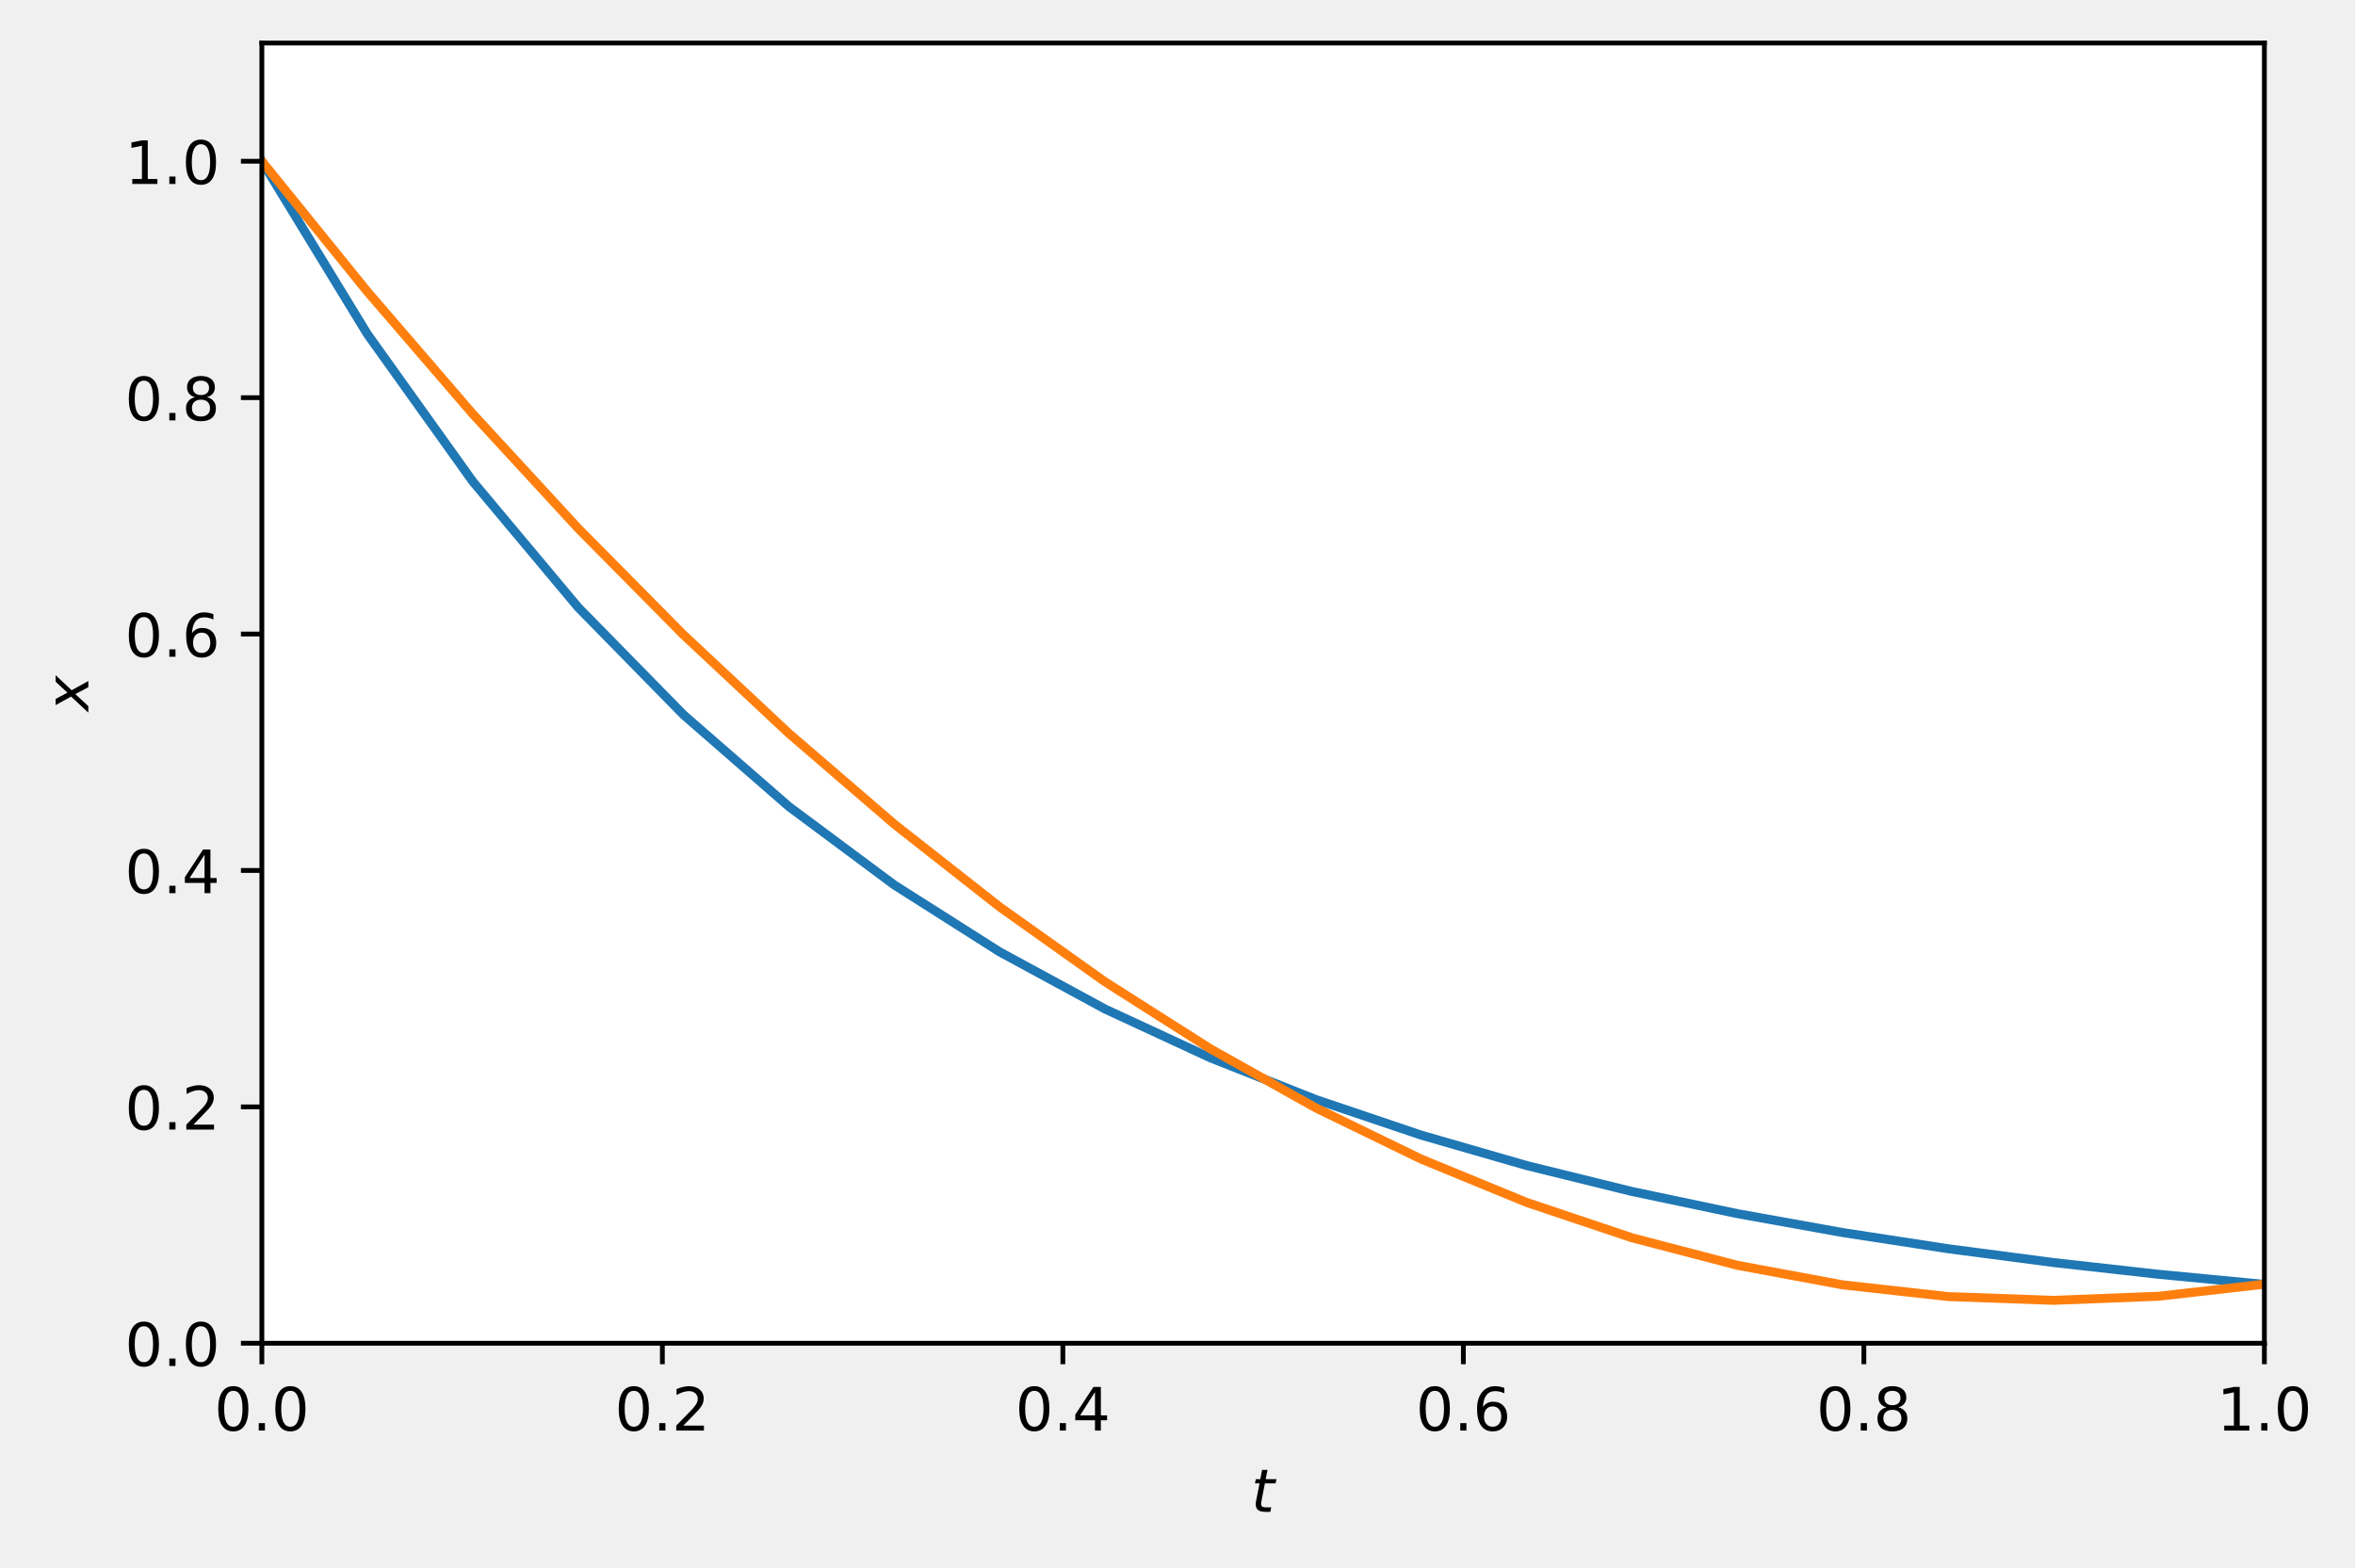
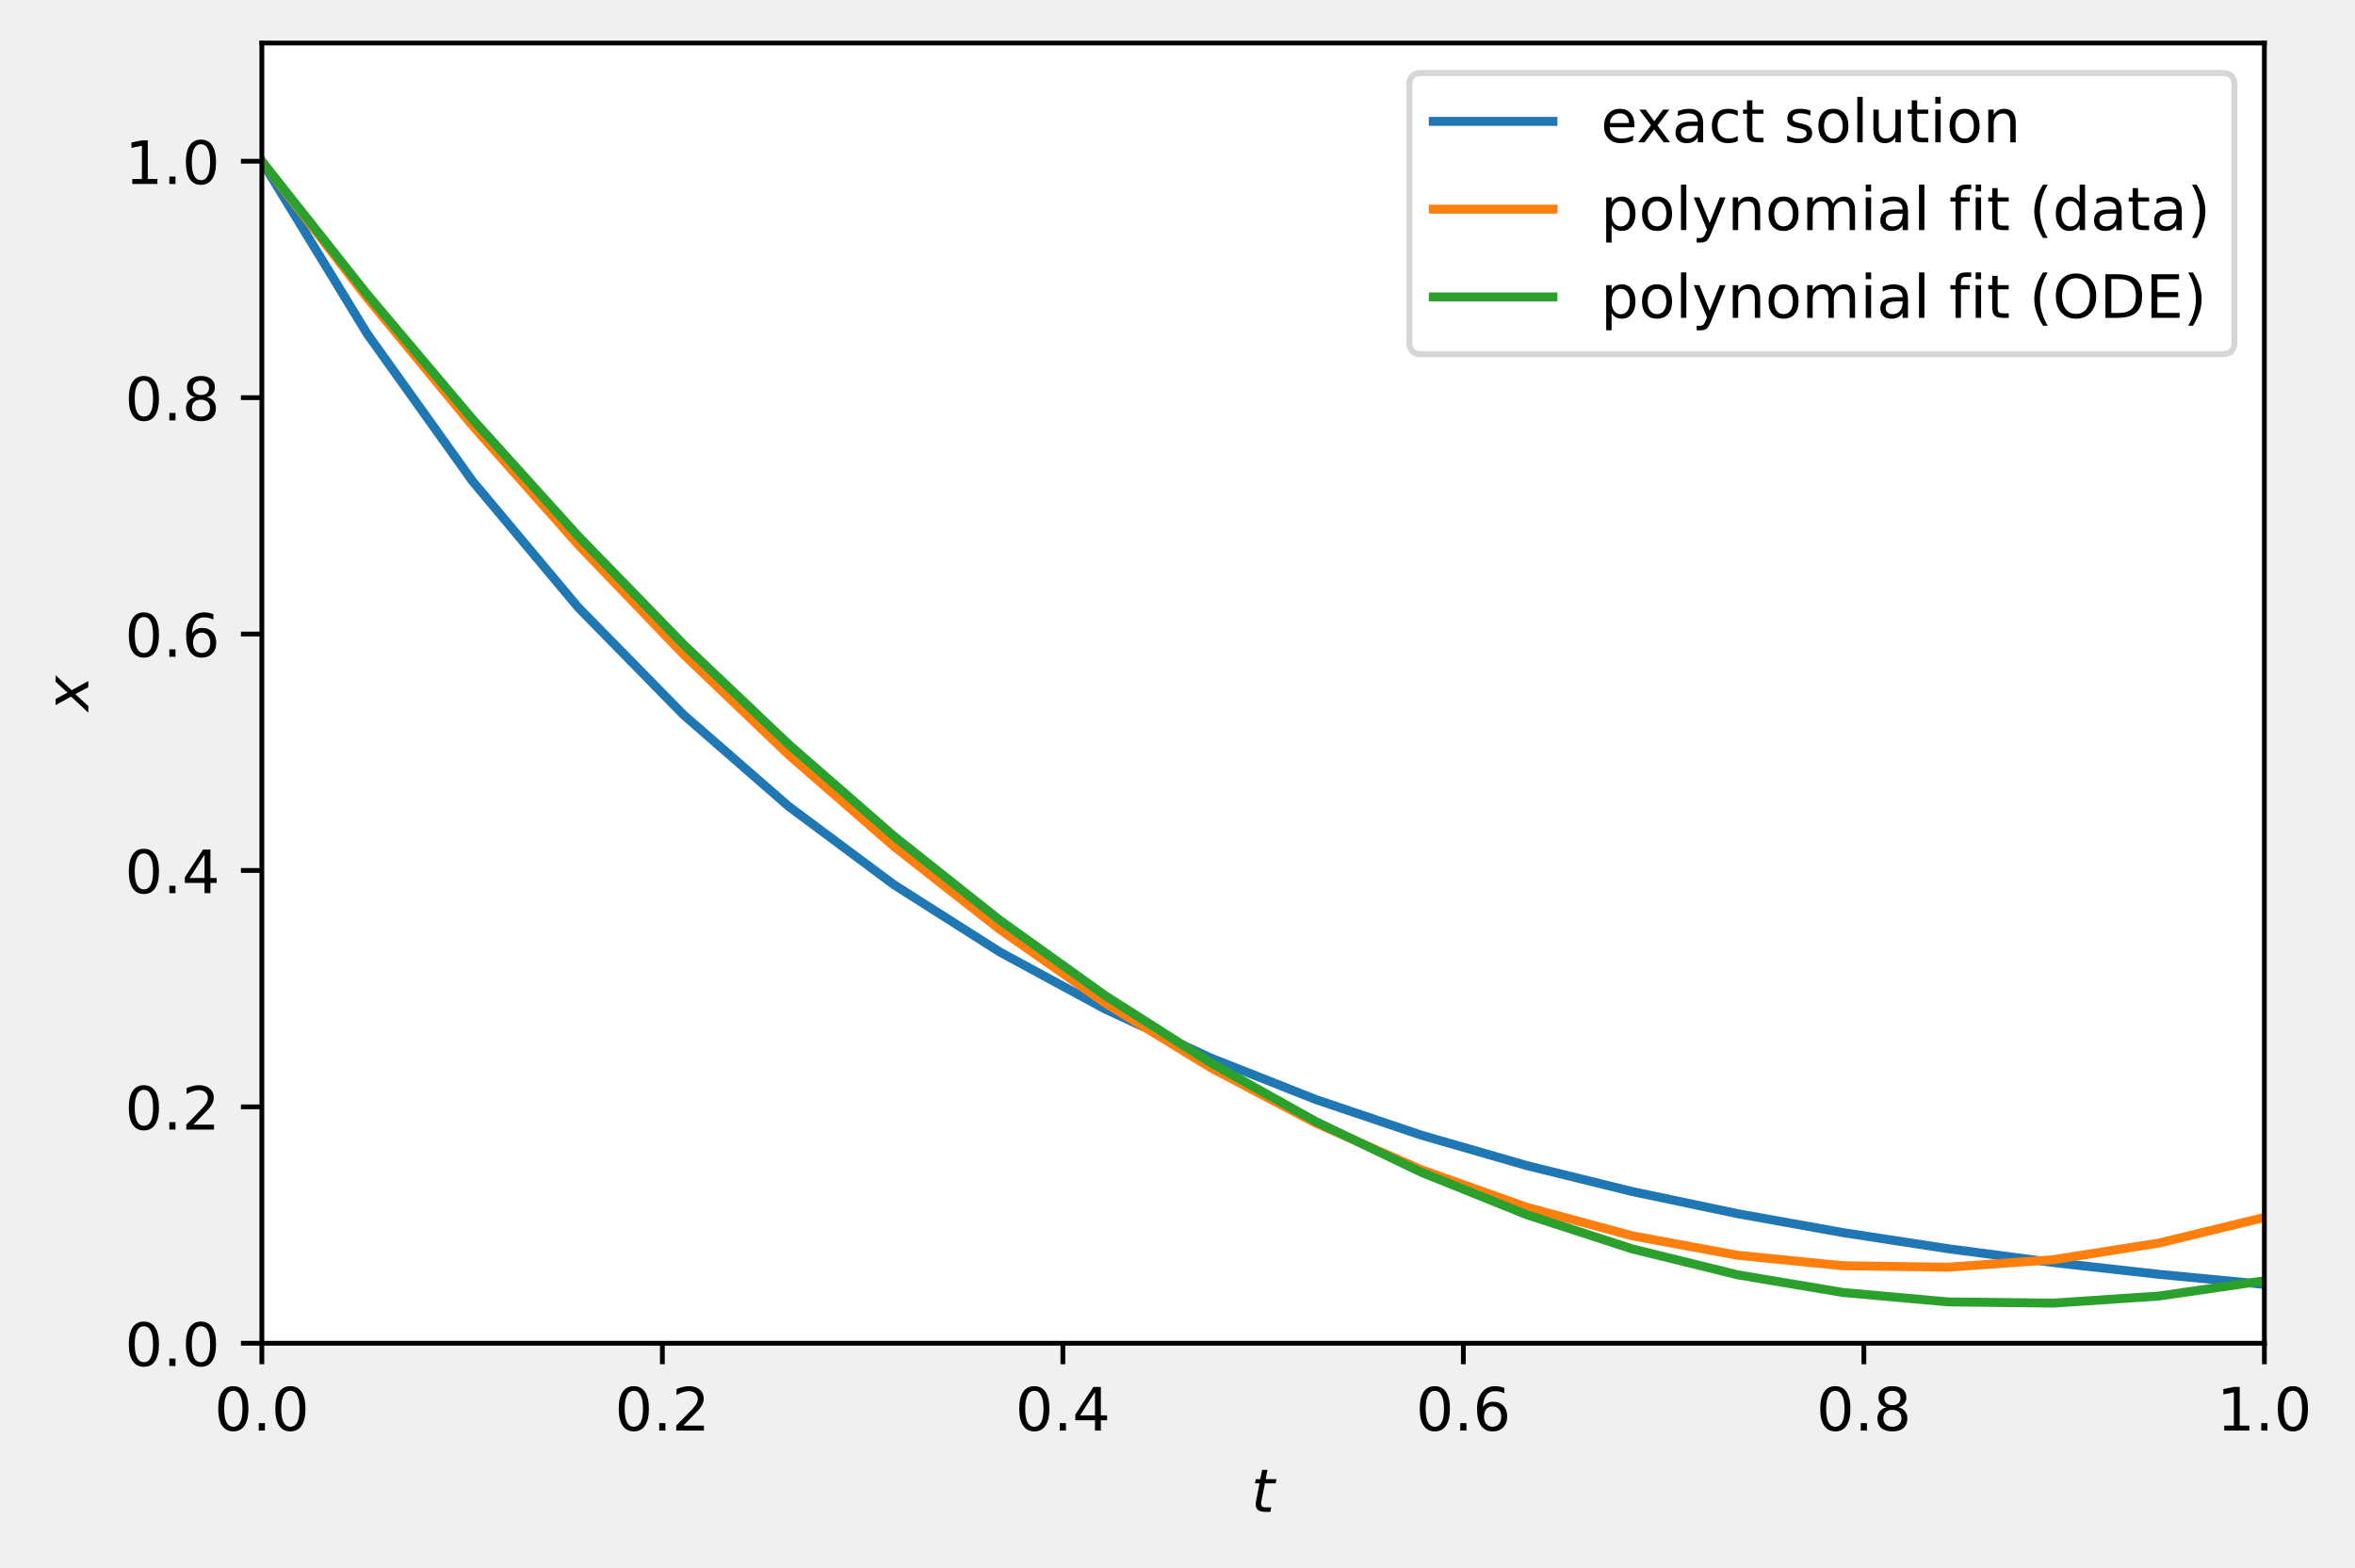
<svg xmlns="http://www.w3.org/2000/svg" xmlns:xlink="http://www.w3.org/1999/xlink" height="262.196pt" version="1.1" viewBox="0 0 393.733 262.196" width="393.733pt">
  <defs>
    <style type="text/css">*{stroke-linecap:butt;stroke-linejoin:round;}</style>
  </defs>
  <g id="figure_1">
    <g id="patch_1">
      <path d="M 0 262.196  L 393.733 262.196  L 393.733 0  L 0 0  z " style="fill:none;" />
    </g>
    <g id="axes_1">
      <g id="patch_2">
        <path d="M 43.781 224.64  L 378.581 224.64  L 378.581 7.2  L 43.781 7.2  z " style="fill:#ffffff;" />
      </g>
      <g id="matplotlib.axis_1">
        <g id="xtick_1">
          <g id="line2d_1">
            <defs>
-               <path d="M 0 0  L 0 3.5  " id="mdfe82b9f73" style="stroke:#000000;stroke-width:0.8;" />
-             </defs>
-             <g>
-               <use style="stroke:#000000;stroke-width:0.8;" x="43.781" xlink:href="#mdfe82b9f73" y="224.64" />
+               <path d="M 0 0  L 0 3.5  " id="md0d82184f8" style="stroke:#000000;stroke-width:0.8;" />
+             </defs>
+             <g>
+               <use style="stroke:#000000;stroke-width:0.8;" x="43.781" xlink:href="#md0d82184f8" y="224.64" />
            </g>
          </g>
          <g id="text_1">
            <g transform="translate(35.82969 239.2384)scale(0.1 -0.1)">
              <defs>
                <path d="M 31.781 66.406  Q 24.172 66.406 20.328 58.906  Q 16.5 51.422 16.5 36.375  Q 16.5 21.391 20.328 13.891  Q 24.172 6.391 31.781 6.391  Q 39.453 6.391 43.281 13.891  Q 47.125 21.391 47.125 36.375  Q 47.125 51.422 43.281 58.906  Q 39.453 66.406 31.781 66.406  z M 31.781 74.219  Q 44.047 74.219 50.516 64.516  Q 56.984 54.828 56.984 36.375  Q 56.984 17.969 50.516 8.266  Q 44.047 -1.422 31.781 -1.422  Q 19.531 -1.422 13.062 8.266  Q 6.594 17.969 6.594 36.375  Q 6.594 54.828 13.062 64.516  Q 19.531 74.219 31.781 74.219  z " id="DejaVuSans-48" />
                <path d="M 10.688 12.406  L 21 12.406  L 21 0  L 10.688 0  z " id="DejaVuSans-46" />
              </defs>
              <use xlink:href="#DejaVuSans-48" />
              <use x="63.623" xlink:href="#DejaVuSans-46" />
              <use x="95.41" xlink:href="#DejaVuSans-48" />
            </g>
          </g>
        </g>
        <g id="xtick_2">
          <g id="line2d_2">
            <g>
-               <use style="stroke:#000000;stroke-width:0.8;" x="110.741" xlink:href="#mdfe82b9f73" y="224.64" />
+               <use style="stroke:#000000;stroke-width:0.8;" x="110.741" xlink:href="#md0d82184f8" y="224.64" />
            </g>
          </g>
          <g id="text_2">
            <g transform="translate(102.7897 239.2384)scale(0.1 -0.1)">
              <defs>
                <path d="M 19.188 8.297  L 53.609 8.297  L 53.609 0  L 7.328 0  L 7.328 8.297  Q 12.938 14.109 22.625 23.891  Q 32.328 33.688 34.812 36.531  Q 39.547 41.844 41.422 45.531  Q 43.312 49.219 43.312 52.781  Q 43.312 58.594 39.234 62.25  Q 35.156 65.922 28.609 65.922  Q 23.969 65.922 18.812 64.312  Q 13.672 62.703 7.812 59.422  L 7.812 69.391  Q 13.766 71.781 18.938 73  Q 24.125 74.219 28.422 74.219  Q 39.75 74.219 46.484 68.547  Q 53.219 62.891 53.219 53.422  Q 53.219 48.922 51.531 44.891  Q 49.859 40.875 45.406 35.406  Q 44.188 33.984 37.641 27.219  Q 31.109 20.453 19.188 8.297  z " id="DejaVuSans-50" />
              </defs>
              <use xlink:href="#DejaVuSans-48" />
              <use x="63.623" xlink:href="#DejaVuSans-46" />
              <use x="95.41" xlink:href="#DejaVuSans-50" />
            </g>
          </g>
        </g>
        <g id="xtick_3">
          <g id="line2d_3">
            <g>
-               <use style="stroke:#000000;stroke-width:0.8;" x="177.701" xlink:href="#mdfe82b9f73" y="224.64" />
+               <use style="stroke:#000000;stroke-width:0.8;" x="177.701" xlink:href="#md0d82184f8" y="224.64" />
            </g>
          </g>
          <g id="text_3">
            <g transform="translate(169.7497 239.2384)scale(0.1 -0.1)">
              <defs>
                <path d="M 37.797 64.312  L 12.891 25.391  L 37.797 25.391  z M 35.203 72.906  L 47.609 72.906  L 47.609 25.391  L 58.016 25.391  L 58.016 17.188  L 47.609 17.188  L 47.609 0  L 37.797 0  L 37.797 17.188  L 4.891 17.188  L 4.891 26.703  z " id="DejaVuSans-52" />
              </defs>
              <use xlink:href="#DejaVuSans-48" />
              <use x="63.623" xlink:href="#DejaVuSans-46" />
              <use x="95.41" xlink:href="#DejaVuSans-52" />
            </g>
          </g>
        </g>
        <g id="xtick_4">
          <g id="line2d_4">
            <g>
-               <use style="stroke:#000000;stroke-width:0.8;" x="244.661" xlink:href="#mdfe82b9f73" y="224.64" />
+               <use style="stroke:#000000;stroke-width:0.8;" x="244.661" xlink:href="#md0d82184f8" y="224.64" />
            </g>
          </g>
          <g id="text_4">
            <g transform="translate(236.7097 239.2384)scale(0.1 -0.1)">
              <defs>
                <path d="M 33.016 40.375  Q 26.375 40.375 22.484 35.828  Q 18.609 31.297 18.609 23.391  Q 18.609 15.531 22.484 10.953  Q 26.375 6.391 33.016 6.391  Q 39.656 6.391 43.531 10.953  Q 47.406 15.531 47.406 23.391  Q 47.406 31.297 43.531 35.828  Q 39.656 40.375 33.016 40.375  z M 52.594 71.297  L 52.594 62.312  Q 48.875 64.062 45.094 64.984  Q 41.312 65.922 37.594 65.922  Q 27.828 65.922 22.672 59.328  Q 17.531 52.734 16.797 39.406  Q 19.672 43.656 24.016 45.922  Q 28.375 48.188 33.594 48.188  Q 44.578 48.188 50.953 41.516  Q 57.328 34.859 57.328 23.391  Q 57.328 12.156 50.688 5.359  Q 44.047 -1.422 33.016 -1.422  Q 20.359 -1.422 13.672 8.266  Q 6.984 17.969 6.984 36.375  Q 6.984 53.656 15.188 63.938  Q 23.391 74.219 37.203 74.219  Q 40.922 74.219 44.703 73.484  Q 48.484 72.75 52.594 71.297  z " id="DejaVuSans-54" />
              </defs>
              <use xlink:href="#DejaVuSans-48" />
              <use x="63.623" xlink:href="#DejaVuSans-46" />
              <use x="95.41" xlink:href="#DejaVuSans-54" />
            </g>
          </g>
        </g>
        <g id="xtick_5">
          <g id="line2d_5">
            <g>
-               <use style="stroke:#000000;stroke-width:0.8;" x="311.621" xlink:href="#mdfe82b9f73" y="224.64" />
+               <use style="stroke:#000000;stroke-width:0.8;" x="311.621" xlink:href="#md0d82184f8" y="224.64" />
            </g>
          </g>
          <g id="text_5">
            <g transform="translate(303.6697 239.2384)scale(0.1 -0.1)">
              <defs>
                <path d="M 31.781 34.625  Q 24.75 34.625 20.719 30.859  Q 16.703 27.094 16.703 20.516  Q 16.703 13.922 20.719 10.156  Q 24.75 6.391 31.781 6.391  Q 38.812 6.391 42.859 10.172  Q 46.922 13.969 46.922 20.516  Q 46.922 27.094 42.891 30.859  Q 38.875 34.625 31.781 34.625  z M 21.922 38.812  Q 15.578 40.375 12.031 44.719  Q 8.5 49.078 8.5 55.328  Q 8.5 64.062 14.719 69.141  Q 20.953 74.219 31.781 74.219  Q 42.672 74.219 48.875 69.141  Q 55.078 64.062 55.078 55.328  Q 55.078 49.078 51.531 44.719  Q 48 40.375 41.703 38.812  Q 48.828 37.156 52.797 32.312  Q 56.781 27.484 56.781 20.516  Q 56.781 9.906 50.312 4.234  Q 43.844 -1.422 31.781 -1.422  Q 19.734 -1.422 13.25 4.234  Q 6.781 9.906 6.781 20.516  Q 6.781 27.484 10.781 32.312  Q 14.797 37.156 21.922 38.812  z M 18.312 54.391  Q 18.312 48.734 21.844 45.562  Q 25.391 42.391 31.781 42.391  Q 38.141 42.391 41.719 45.562  Q 45.312 48.734 45.312 54.391  Q 45.312 60.062 41.719 63.234  Q 38.141 66.406 31.781 66.406  Q 25.391 66.406 21.844 63.234  Q 18.312 60.062 18.312 54.391  z " id="DejaVuSans-56" />
              </defs>
              <use xlink:href="#DejaVuSans-48" />
              <use x="63.623" xlink:href="#DejaVuSans-46" />
              <use x="95.41" xlink:href="#DejaVuSans-56" />
            </g>
          </g>
        </g>
        <g id="xtick_6">
          <g id="line2d_6">
            <g>
-               <use style="stroke:#000000;stroke-width:0.8;" x="378.581" xlink:href="#mdfe82b9f73" y="224.64" />
+               <use style="stroke:#000000;stroke-width:0.8;" x="378.581" xlink:href="#md0d82184f8" y="224.64" />
            </g>
          </g>
          <g id="text_6">
            <g transform="translate(370.6297 239.2384)scale(0.1 -0.1)">
              <defs>
                <path d="M 12.406 8.297  L 28.516 8.297  L 28.516 63.922  L 10.984 60.406  L 10.984 69.391  L 28.422 72.906  L 38.281 72.906  L 38.281 8.297  L 54.391 8.297  L 54.391 0  L 12.406 0  z " id="DejaVuSans-49" />
              </defs>
              <use xlink:href="#DejaVuSans-49" />
              <use x="63.623" xlink:href="#DejaVuSans-46" />
              <use x="95.41" xlink:href="#DejaVuSans-48" />
            </g>
          </g>
        </g>
        <g id="text_7">
          <g transform="translate(209.1813 252.9166)scale(0.1 -0.1)">
            <defs>
              <path d="M 42.281 54.688  L 40.922 47.703  L 23 47.703  L 17.188 18.016  Q 16.891 16.359 16.75 15.234  Q 16.609 14.109 16.609 13.484  Q 16.609 10.359 18.484 8.938  Q 20.359 7.516 24.516 7.516  L 33.594 7.516  L 32.078 0  L 23.484 0  Q 15.484 0 11.547 3.125  Q 7.625 6.25 7.625 12.594  Q 7.625 13.719 7.766 15.062  Q 7.906 16.406 8.203 18.016  L 14.016 47.703  L 6.391 47.703  L 7.812 54.688  L 15.281 54.688  L 18.312 70.219  L 27.297 70.219  L 24.312 54.688  z " id="DejaVuSans-Oblique-116" />
            </defs>
            <use transform="translate(0 0.78125)" xlink:href="#DejaVuSans-Oblique-116" />
          </g>
        </g>
      </g>
      <g id="matplotlib.axis_2">
        <g id="ytick_1">
          <g id="line2d_7">
            <defs>
-               <path d="M 0 0  L -3.5 0  " id="m71f5157191" style="stroke:#000000;stroke-width:0.8;" />
-             </defs>
-             <g>
-               <use style="stroke:#000000;stroke-width:0.8;" x="43.781" xlink:href="#m71f5157191" y="224.64" />
+               <path d="M 0 0  L -3.5 0  " id="m553627aced" style="stroke:#000000;stroke-width:0.8;" />
+             </defs>
+             <g>
+               <use style="stroke:#000000;stroke-width:0.8;" x="43.781" xlink:href="#m553627aced" y="224.64" />
            </g>
          </g>
          <g id="text_8">
            <g transform="translate(20.87813 228.4392)scale(0.1 -0.1)">
              <use xlink:href="#DejaVuSans-48" />
              <use x="63.623" xlink:href="#DejaVuSans-46" />
              <use x="95.41" xlink:href="#DejaVuSans-48" />
            </g>
          </g>
        </g>
        <g id="ytick_2">
          <g id="line2d_8">
            <g>
-               <use style="stroke:#000000;stroke-width:0.8;" x="43.781" xlink:href="#m71f5157191" y="185.105" />
+               <use style="stroke:#000000;stroke-width:0.8;" x="43.781" xlink:href="#m553627aced" y="185.105" />
            </g>
          </g>
          <g id="text_9">
            <g transform="translate(20.87813 188.9047)scale(0.1 -0.1)">
              <use xlink:href="#DejaVuSans-48" />
              <use x="63.623" xlink:href="#DejaVuSans-46" />
              <use x="95.41" xlink:href="#DejaVuSans-50" />
            </g>
          </g>
        </g>
        <g id="ytick_3">
          <g id="line2d_9">
            <g>
-               <use style="stroke:#000000;stroke-width:0.8;" x="43.781" xlink:href="#m71f5157191" y="145.571" />
+               <use style="stroke:#000000;stroke-width:0.8;" x="43.781" xlink:href="#m553627aced" y="145.571" />
            </g>
          </g>
          <g id="text_10">
            <g transform="translate(20.87813 149.3701)scale(0.1 -0.1)">
              <use xlink:href="#DejaVuSans-48" />
              <use x="63.623" xlink:href="#DejaVuSans-46" />
              <use x="95.41" xlink:href="#DejaVuSans-52" />
            </g>
          </g>
        </g>
        <g id="ytick_4">
          <g id="line2d_10">
            <g>
-               <use style="stroke:#000000;stroke-width:0.8;" x="43.781" xlink:href="#m71f5157191" y="106.036" />
+               <use style="stroke:#000000;stroke-width:0.8;" x="43.781" xlink:href="#m553627aced" y="106.036" />
            </g>
          </g>
          <g id="text_11">
            <g transform="translate(20.87813 109.8356)scale(0.1 -0.1)">
              <use xlink:href="#DejaVuSans-48" />
              <use x="63.623" xlink:href="#DejaVuSans-46" />
              <use x="95.41" xlink:href="#DejaVuSans-54" />
            </g>
          </g>
        </g>
        <g id="ytick_5">
          <g id="line2d_11">
            <g>
-               <use style="stroke:#000000;stroke-width:0.8;" x="43.781" xlink:href="#m71f5157191" y="66.502" />
+               <use style="stroke:#000000;stroke-width:0.8;" x="43.781" xlink:href="#m553627aced" y="66.502" />
            </g>
          </g>
          <g id="text_12">
            <g transform="translate(20.87813 70.30104)scale(0.1 -0.1)">
              <use xlink:href="#DejaVuSans-48" />
              <use x="63.623" xlink:href="#DejaVuSans-46" />
              <use x="95.41" xlink:href="#DejaVuSans-56" />
            </g>
          </g>
        </g>
        <g id="ytick_6">
          <g id="line2d_12">
            <g>
-               <use style="stroke:#000000;stroke-width:0.8;" x="43.781" xlink:href="#m71f5157191" y="26.967" />
+               <use style="stroke:#000000;stroke-width:0.8;" x="43.781" xlink:href="#m553627aced" y="26.967" />
            </g>
          </g>
          <g id="text_13">
            <g transform="translate(20.87813 30.76649)scale(0.1 -0.1)">
              <use xlink:href="#DejaVuSans-49" />
              <use x="63.623" xlink:href="#DejaVuSans-46" />
              <use x="95.41" xlink:href="#DejaVuSans-48" />
            </g>
          </g>
        </g>
        <g id="text_14">
          <g transform="translate(14.79844 118.92)rotate(-90)scale(0.1 -0.1)">
            <defs>
              <path d="M 60.016 54.688  L 34.906 27.875  L 50.297 0  L 39.984 0  L 28.422 21.688  L 8.297 0  L -2.594 0  L 24.312 28.812  L 10.016 54.688  L 20.312 54.688  L 30.812 34.906  L 49.125 54.688  z " id="DejaVuSans-Oblique-120" />
            </defs>
            <use transform="translate(0 0.3125)" xlink:href="#DejaVuSans-Oblique-120" />
          </g>
        </g>
      </g>
      <g id="line2d_13">
-         <path clip-path="url(#pdc7efe0a2a)" d="M 43.781 26.967  L 61.402 55.839  L 79.023 80.494  L 96.644 101.548  L 114.265 119.527  L 131.887 134.88  L 149.508 147.99  L 167.129 159.186  L 184.75 168.746  L 202.371 176.91  L 219.992 183.881  L 237.613 189.835  L 255.234 194.918  L 272.855 199.26  L 290.476 202.967  L 308.097 206.132  L 325.718 208.835  L 343.339 211.144  L 360.96 213.115  L 378.581 214.798  " style="fill:none;stroke:#1f77b4;stroke-linecap:square;stroke-width:1.5;" />
+         <path clip-path="url(#p9f24818d01)" d="M 43.781 26.967  L 61.402 55.839  L 79.023 80.494  L 96.644 101.548  L 114.265 119.527  L 131.887 134.88  L 149.508 147.99  L 167.129 159.186  L 184.75 168.746  L 202.371 176.91  L 219.992 183.881  L 237.613 189.835  L 255.234 194.918  L 272.855 199.26  L 290.476 202.967  L 308.097 206.132  L 325.718 208.835  L 343.339 211.144  L 360.96 213.115  L 378.581 214.798  " style="fill:none;stroke:#1f77b4;stroke-linecap:square;stroke-width:1.5;" />
      </g>
      <g id="line2d_14">
-         <path clip-path="url(#pdc7efe0a2a)" d="M 43.781 26.967  L 61.402 48.746  L 79.023 69.203  L 96.644 88.339  L 114.265 106.153  L 131.887 122.645  L 149.508 137.816  L 167.129 151.665  L 184.75 164.192  L 202.371 175.398  L 219.992 185.282  L 237.613 193.845  L 255.234 201.086  L 272.855 207.005  L 290.476 211.603  L 308.097 214.878  L 325.718 216.833  L 343.339 217.465  L 360.96 216.776  L 378.581 214.766  " style="fill:none;stroke:#ff7f0e;stroke-linecap:square;stroke-width:1.5;" />
+         <path clip-path="url(#p9f24818d01)" d="M 43.781 26.967  L 61.402 49.843  L 79.023 71.209  L 96.644 91.067  L 114.265 109.416  L 131.887 126.257  L 149.508 141.588  L 167.129 155.411  L 184.75 167.725  L 202.371 178.53  L 219.992 187.827  L 237.613 195.614  L 255.234 201.893  L 272.855 206.663  L 290.476 209.925  L 308.097 211.677  L 325.718 211.921  L 343.339 210.656  L 360.96 207.882  L 378.581 203.6  " style="fill:none;stroke:#ff7f0e;stroke-linecap:square;stroke-width:1.5;" />
+       </g>
+       <g id="line2d_15">
+         <path clip-path="url(#p9f24818d01)" d="M 43.781 26.967  L 61.402 49.233  L 79.023 70.12  L 96.644 89.628  L 114.265 107.756  L 131.887 124.506  L 149.508 139.876  L 167.129 153.867  L 184.75 166.479  L 202.371 177.712  L 219.992 187.566  L 237.613 196.04  L 255.234 203.136  L 272.855 208.852  L 290.476 213.189  L 308.097 216.147  L 325.718 217.726  L 343.339 217.926  L 360.96 216.746  L 378.581 214.188  " style="fill:none;stroke:#2ca02c;stroke-linecap:square;stroke-width:1.5;" />
      </g>
      <g id="patch_3">
        <path d="M 43.781 224.64  L 43.781 7.2  " style="fill:none;stroke:#000000;stroke-linecap:square;stroke-linejoin:miter;stroke-width:0.8;" />
      </g>
      <g id="patch_4">
        <path d="M 378.581 224.64  L 378.581 7.2  " style="fill:none;stroke:#000000;stroke-linecap:square;stroke-linejoin:miter;stroke-width:0.8;" />
      </g>
      <g id="patch_5">
        <path d="M 43.781 224.64  L 378.581 224.64  " style="fill:none;stroke:#000000;stroke-linecap:square;stroke-linejoin:miter;stroke-width:0.8;" />
      </g>
      <g id="patch_6">
        <path d="M 43.781 7.2  L 378.581 7.2  " style="fill:none;stroke:#000000;stroke-linecap:square;stroke-linejoin:miter;stroke-width:0.8;" />
+       </g>
+       <g id="legend_1">
+         <g id="patch_7">
+           <path d="M 237.633 59.234  L 371.581 59.234  Q 373.581 59.234 373.581 57.234  L 373.581 14.2  Q 373.581 12.2 371.581 12.2  L 237.633 12.2  Q 235.633 12.2 235.633 14.2  L 235.633 57.234  Q 235.633 59.234 237.633 59.234  z " style="fill:#ffffff;opacity:0.8;stroke:#cccccc;stroke-linejoin:miter;" />
+         </g>
+         <g id="line2d_16">
+           <path d="M 239.633 20.298  L 259.633 20.298  " style="fill:none;stroke:#1f77b4;stroke-linecap:square;stroke-width:1.5;" />
+         </g>
+         <g id="line2d_17" />
+         <g id="text_15">
+           <g transform="translate(267.6328 23.79844)scale(0.1 -0.1)">
+             <defs>
+               <path d="M 56.203 29.594  L 56.203 25.203  L 14.891 25.203  Q 15.484 15.922 20.484 11.062  Q 25.484 6.203 34.422 6.203  Q 39.594 6.203 44.453 7.469  Q 49.312 8.734 54.109 11.281  L 54.109 2.781  Q 49.266 0.734 44.188 -0.344  Q 39.109 -1.422 33.891 -1.422  Q 20.797 -1.422 13.156 6.188  Q 5.516 13.812 5.516 26.812  Q 5.516 40.234 12.766 48.109  Q 20.016 56 32.328 56  Q 43.359 56 49.781 48.891  Q 56.203 41.797 56.203 29.594  z M 47.219 32.234  Q 47.125 39.594 43.094 43.984  Q 39.062 48.391 32.422 48.391  Q 24.906 48.391 20.391 44.141  Q 15.875 39.891 15.188 32.172  z " id="DejaVuSans-101" />
+               <path d="M 54.891 54.688  L 35.109 28.078  L 55.906 0  L 45.312 0  L 29.391 21.484  L 13.484 0  L 2.875 0  L 24.125 28.609  L 4.688 54.688  L 15.281 54.688  L 29.781 35.203  L 44.281 54.688  z " id="DejaVuSans-120" />
+               <path d="M 34.281 27.484  Q 23.391 27.484 19.188 25  Q 14.984 22.516 14.984 16.5  Q 14.984 11.719 18.141 8.906  Q 21.297 6.109 26.703 6.109  Q 34.188 6.109 38.703 11.406  Q 43.219 16.703 43.219 25.484  L 43.219 27.484  z M 52.203 31.203  L 52.203 0  L 43.219 0  L 43.219 8.297  Q 40.141 3.328 35.547 0.953  Q 30.953 -1.422 24.312 -1.422  Q 15.922 -1.422 10.953 3.297  Q 6 8.016 6 15.922  Q 6 25.141 12.172 29.828  Q 18.359 34.516 30.609 34.516  L 43.219 34.516  L 43.219 35.406  Q 43.219 41.609 39.141 45  Q 35.062 48.391 27.688 48.391  Q 23 48.391 18.547 47.266  Q 14.109 46.141 10.016 43.891  L 10.016 52.203  Q 14.938 54.109 19.578 55.047  Q 24.219 56 28.609 56  Q 40.484 56 46.344 49.844  Q 52.203 43.703 52.203 31.203  z " id="DejaVuSans-97" />
+               <path d="M 48.781 52.594  L 48.781 44.188  Q 44.969 46.297 41.141 47.344  Q 37.312 48.391 33.406 48.391  Q 24.656 48.391 19.812 42.844  Q 14.984 37.312 14.984 27.297  Q 14.984 17.281 19.812 11.734  Q 24.656 6.203 33.406 6.203  Q 37.312 6.203 41.141 7.25  Q 44.969 8.297 48.781 10.406  L 48.781 2.094  Q 45.016 0.344 40.984 -0.531  Q 36.969 -1.422 32.422 -1.422  Q 20.062 -1.422 12.781 6.344  Q 5.516 14.109 5.516 27.297  Q 5.516 40.672 12.859 48.328  Q 20.219 56 33.016 56  Q 37.156 56 41.109 55.141  Q 45.062 54.297 48.781 52.594  z " id="DejaVuSans-99" />
+               <path d="M 18.312 70.219  L 18.312 54.688  L 36.812 54.688  L 36.812 47.703  L 18.312 47.703  L 18.312 18.016  Q 18.312 11.328 20.141 9.422  Q 21.969 7.516 27.594 7.516  L 36.812 7.516  L 36.812 0  L 27.594 0  Q 17.188 0 13.234 3.875  Q 9.281 7.766 9.281 18.016  L 9.281 47.703  L 2.688 47.703  L 2.688 54.688  L 9.281 54.688  L 9.281 70.219  z " id="DejaVuSans-116" />
+               <path id="DejaVuSans-32" />
+               <path d="M 44.281 53.078  L 44.281 44.578  Q 40.484 46.531 36.375 47.5  Q 32.281 48.484 27.875 48.484  Q 21.188 48.484 17.844 46.438  Q 14.5 44.391 14.5 40.281  Q 14.5 37.156 16.891 35.375  Q 19.281 33.594 26.516 31.984  L 29.594 31.297  Q 39.156 29.25 43.188 25.516  Q 47.219 21.781 47.219 15.094  Q 47.219 7.469 41.188 3.016  Q 35.156 -1.422 24.609 -1.422  Q 20.219 -1.422 15.453 -0.562  Q 10.688 0.297 5.422 2  L 5.422 11.281  Q 10.406 8.688 15.234 7.391  Q 20.062 6.109 24.812 6.109  Q 31.156 6.109 34.562 8.281  Q 37.984 10.453 37.984 14.406  Q 37.984 18.062 35.516 20.016  Q 33.062 21.969 24.703 23.781  L 21.578 24.516  Q 13.234 26.266 9.516 29.906  Q 5.812 33.547 5.812 39.891  Q 5.812 47.609 11.281 51.797  Q 16.75 56 26.812 56  Q 31.781 56 36.172 55.266  Q 40.578 54.547 44.281 53.078  z " id="DejaVuSans-115" />
+               <path d="M 30.609 48.391  Q 23.391 48.391 19.188 42.75  Q 14.984 37.109 14.984 27.297  Q 14.984 17.484 19.156 11.844  Q 23.344 6.203 30.609 6.203  Q 37.797 6.203 41.984 11.859  Q 46.188 17.531 46.188 27.297  Q 46.188 37.016 41.984 42.703  Q 37.797 48.391 30.609 48.391  z M 30.609 56  Q 42.328 56 49.016 48.375  Q 55.719 40.766 55.719 27.297  Q 55.719 13.875 49.016 6.219  Q 42.328 -1.422 30.609 -1.422  Q 18.844 -1.422 12.172 6.219  Q 5.516 13.875 5.516 27.297  Q 5.516 40.766 12.172 48.375  Q 18.844 56 30.609 56  z " id="DejaVuSans-111" />
+               <path d="M 9.422 75.984  L 18.406 75.984  L 18.406 0  L 9.422 0  z " id="DejaVuSans-108" />
+               <path d="M 8.5 21.578  L 8.5 54.688  L 17.484 54.688  L 17.484 21.922  Q 17.484 14.156 20.5 10.266  Q 23.531 6.391 29.594 6.391  Q 36.859 6.391 41.078 11.031  Q 45.312 15.672 45.312 23.688  L 45.312 54.688  L 54.297 54.688  L 54.297 0  L 45.312 0  L 45.312 8.406  Q 42.047 3.422 37.719 1  Q 33.406 -1.422 27.688 -1.422  Q 18.266 -1.422 13.375 4.438  Q 8.5 10.297 8.5 21.578  z M 31.109 56  z " id="DejaVuSans-117" />
+               <path d="M 9.422 54.688  L 18.406 54.688  L 18.406 0  L 9.422 0  z M 9.422 75.984  L 18.406 75.984  L 18.406 64.594  L 9.422 64.594  z " id="DejaVuSans-105" />
+               <path d="M 54.891 33.016  L 54.891 0  L 45.906 0  L 45.906 32.719  Q 45.906 40.484 42.875 44.328  Q 39.844 48.188 33.797 48.188  Q 26.516 48.188 22.312 43.547  Q 18.109 38.922 18.109 30.906  L 18.109 0  L 9.078 0  L 9.078 54.688  L 18.109 54.688  L 18.109 46.188  Q 21.344 51.125 25.703 53.562  Q 30.078 56 35.797 56  Q 45.219 56 50.047 50.172  Q 54.891 44.344 54.891 33.016  z " id="DejaVuSans-110" />
+             </defs>
+             <use xlink:href="#DejaVuSans-101" />
+             <use x="59.773" xlink:href="#DejaVuSans-120" />
+             <use x="118.953" xlink:href="#DejaVuSans-97" />
+             <use x="180.232" xlink:href="#DejaVuSans-99" />
+             <use x="235.213" xlink:href="#DejaVuSans-116" />
+             <use x="274.422" xlink:href="#DejaVuSans-32" />
+             <use x="306.209" xlink:href="#DejaVuSans-115" />
+             <use x="358.309" xlink:href="#DejaVuSans-111" />
+             <use x="419.49" xlink:href="#DejaVuSans-108" />
+             <use x="447.273" xlink:href="#DejaVuSans-117" />
+             <use x="510.652" xlink:href="#DejaVuSans-116" />
+             <use x="549.861" xlink:href="#DejaVuSans-105" />
+             <use x="577.645" xlink:href="#DejaVuSans-111" />
+             <use x="638.826" xlink:href="#DejaVuSans-110" />
+           </g>
+         </g>
+         <g id="line2d_18">
+           <path d="M 239.633 34.977  L 259.633 34.977  " style="fill:none;stroke:#ff7f0e;stroke-linecap:square;stroke-width:1.5;" />
+         </g>
+         <g id="line2d_19" />
+         <g id="text_16">
+           <g transform="translate(267.6328 38.47656)scale(0.1 -0.1)">
+             <defs>
+               <path d="M 18.109 8.203  L 18.109 -20.797  L 9.078 -20.797  L 9.078 54.688  L 18.109 54.688  L 18.109 46.391  Q 20.953 51.266 25.266 53.625  Q 29.594 56 35.594 56  Q 45.562 56 51.781 48.094  Q 58.016 40.188 58.016 27.297  Q 58.016 14.406 51.781 6.484  Q 45.562 -1.422 35.594 -1.422  Q 29.594 -1.422 25.266 0.953  Q 20.953 3.328 18.109 8.203  z M 48.688 27.297  Q 48.688 37.203 44.609 42.844  Q 40.531 48.484 33.406 48.484  Q 26.266 48.484 22.188 42.844  Q 18.109 37.203 18.109 27.297  Q 18.109 17.391 22.188 11.75  Q 26.266 6.109 33.406 6.109  Q 40.531 6.109 44.609 11.75  Q 48.688 17.391 48.688 27.297  z " id="DejaVuSans-112" />
+               <path d="M 32.172 -5.078  Q 28.375 -14.844 24.75 -17.812  Q 21.141 -20.797 15.094 -20.797  L 7.906 -20.797  L 7.906 -13.281  L 13.188 -13.281  Q 16.891 -13.281 18.938 -11.516  Q 21 -9.766 23.484 -3.219  L 25.094 0.875  L 2.984 54.688  L 12.5 54.688  L 29.594 11.922  L 46.688 54.688  L 56.203 54.688  z " id="DejaVuSans-121" />
+               <path d="M 52 44.188  Q 55.375 50.25 60.062 53.125  Q 64.75 56 71.094 56  Q 79.641 56 84.281 50.016  Q 88.922 44.047 88.922 33.016  L 88.922 0  L 79.891 0  L 79.891 32.719  Q 79.891 40.578 77.094 44.375  Q 74.312 48.188 68.609 48.188  Q 61.625 48.188 57.562 43.547  Q 53.516 38.922 53.516 30.906  L 53.516 0  L 44.484 0  L 44.484 32.719  Q 44.484 40.625 41.703 44.406  Q 38.922 48.188 33.109 48.188  Q 26.219 48.188 22.156 43.531  Q 18.109 38.875 18.109 30.906  L 18.109 0  L 9.078 0  L 9.078 54.688  L 18.109 54.688  L 18.109 46.188  Q 21.188 51.219 25.484 53.609  Q 29.781 56 35.688 56  Q 41.656 56 45.828 52.969  Q 50 49.953 52 44.188  z " id="DejaVuSans-109" />
+               <path d="M 37.109 75.984  L 37.109 68.5  L 28.516 68.5  Q 23.688 68.5 21.797 66.547  Q 19.922 64.594 19.922 59.516  L 19.922 54.688  L 34.719 54.688  L 34.719 47.703  L 19.922 47.703  L 19.922 0  L 10.891 0  L 10.891 47.703  L 2.297 47.703  L 2.297 54.688  L 10.891 54.688  L 10.891 58.5  Q 10.891 67.625 15.141 71.797  Q 19.391 75.984 28.609 75.984  z " id="DejaVuSans-102" />
+               <path d="M 31 75.875  Q 24.469 64.656 21.281 53.656  Q 18.109 42.672 18.109 31.391  Q 18.109 20.125 21.312 9.062  Q 24.516 -2 31 -13.188  L 23.188 -13.188  Q 15.875 -1.703 12.234 9.375  Q 8.594 20.453 8.594 31.391  Q 8.594 42.281 12.203 53.312  Q 15.828 64.359 23.188 75.875  z " id="DejaVuSans-40" />
+               <path d="M 45.406 46.391  L 45.406 75.984  L 54.391 75.984  L 54.391 0  L 45.406 0  L 45.406 8.203  Q 42.578 3.328 38.25 0.953  Q 33.938 -1.422 27.875 -1.422  Q 17.969 -1.422 11.734 6.484  Q 5.516 14.406 5.516 27.297  Q 5.516 40.188 11.734 48.094  Q 17.969 56 27.875 56  Q 33.938 56 38.25 53.625  Q 42.578 51.266 45.406 46.391  z M 14.797 27.297  Q 14.797 17.391 18.875 11.75  Q 22.953 6.109 30.078 6.109  Q 37.203 6.109 41.297 11.75  Q 45.406 17.391 45.406 27.297  Q 45.406 37.203 41.297 42.844  Q 37.203 48.484 30.078 48.484  Q 22.953 48.484 18.875 42.844  Q 14.797 37.203 14.797 27.297  z " id="DejaVuSans-100" />
+               <path d="M 8.016 75.875  L 15.828 75.875  Q 23.141 64.359 26.781 53.312  Q 30.422 42.281 30.422 31.391  Q 30.422 20.453 26.781 9.375  Q 23.141 -1.703 15.828 -13.188  L 8.016 -13.188  Q 14.5 -2 17.703 9.062  Q 20.906 20.125 20.906 31.391  Q 20.906 42.672 17.703 53.656  Q 14.5 64.656 8.016 75.875  z " id="DejaVuSans-41" />
+             </defs>
+             <use xlink:href="#DejaVuSans-112" />
+             <use x="63.477" xlink:href="#DejaVuSans-111" />
+             <use x="124.658" xlink:href="#DejaVuSans-108" />
+             <use x="152.441" xlink:href="#DejaVuSans-121" />
+             <use x="211.621" xlink:href="#DejaVuSans-110" />
+             <use x="275" xlink:href="#DejaVuSans-111" />
+             <use x="336.182" xlink:href="#DejaVuSans-109" />
+             <use x="433.594" xlink:href="#DejaVuSans-105" />
+             <use x="461.377" xlink:href="#DejaVuSans-97" />
+             <use x="522.656" xlink:href="#DejaVuSans-108" />
+             <use x="550.439" xlink:href="#DejaVuSans-32" />
+             <use x="582.227" xlink:href="#DejaVuSans-102" />
+             <use x="617.432" xlink:href="#DejaVuSans-105" />
+             <use x="645.215" xlink:href="#DejaVuSans-116" />
+             <use x="684.424" xlink:href="#DejaVuSans-32" />
+             <use x="716.211" xlink:href="#DejaVuSans-40" />
+             <use x="755.225" xlink:href="#DejaVuSans-100" />
+             <use x="818.701" xlink:href="#DejaVuSans-97" />
+             <use x="879.98" xlink:href="#DejaVuSans-116" />
+             <use x="919.189" xlink:href="#DejaVuSans-97" />
+             <use x="980.469" xlink:href="#DejaVuSans-41" />
+           </g>
+         </g>
+         <g id="line2d_20">
+           <path d="M 239.633 49.655  L 259.633 49.655  " style="fill:none;stroke:#2ca02c;stroke-linecap:square;stroke-width:1.5;" />
+         </g>
+         <g id="line2d_21" />
+         <g id="text_17">
+           <g transform="translate(267.6328 53.15469)scale(0.1 -0.1)">
+             <defs>
+               <path d="M 39.406 66.219  Q 28.656 66.219 22.328 58.203  Q 16.016 50.203 16.016 36.375  Q 16.016 22.609 22.328 14.594  Q 28.656 6.594 39.406 6.594  Q 50.141 6.594 56.422 14.594  Q 62.703 22.609 62.703 36.375  Q 62.703 50.203 56.422 58.203  Q 50.141 66.219 39.406 66.219  z M 39.406 74.219  Q 54.734 74.219 63.906 63.938  Q 73.094 53.656 73.094 36.375  Q 73.094 19.141 63.906 8.859  Q 54.734 -1.422 39.406 -1.422  Q 24.031 -1.422 14.812 8.828  Q 5.609 19.094 5.609 36.375  Q 5.609 53.656 14.812 63.938  Q 24.031 74.219 39.406 74.219  z " id="DejaVuSans-79" />
+               <path d="M 19.672 64.797  L 19.672 8.109  L 31.594 8.109  Q 46.688 8.109 53.688 14.938  Q 60.688 21.781 60.688 36.531  Q 60.688 51.172 53.688 57.984  Q 46.688 64.797 31.594 64.797  z M 9.812 72.906  L 30.078 72.906  Q 51.266 72.906 61.172 64.094  Q 71.094 55.281 71.094 36.531  Q 71.094 17.672 61.125 8.828  Q 51.172 0 30.078 0  L 9.812 0  z " id="DejaVuSans-68" />
+               <path d="M 9.812 72.906  L 55.906 72.906  L 55.906 64.594  L 19.672 64.594  L 19.672 43.016  L 54.391 43.016  L 54.391 34.719  L 19.672 34.719  L 19.672 8.297  L 56.781 8.297  L 56.781 0  L 9.812 0  z " id="DejaVuSans-69" />
+             </defs>
+             <use xlink:href="#DejaVuSans-112" />
+             <use x="63.477" xlink:href="#DejaVuSans-111" />
+             <use x="124.658" xlink:href="#DejaVuSans-108" />
+             <use x="152.441" xlink:href="#DejaVuSans-121" />
+             <use x="211.621" xlink:href="#DejaVuSans-110" />
+             <use x="275" xlink:href="#DejaVuSans-111" />
+             <use x="336.182" xlink:href="#DejaVuSans-109" />
+             <use x="433.594" xlink:href="#DejaVuSans-105" />
+             <use x="461.377" xlink:href="#DejaVuSans-97" />
+             <use x="522.656" xlink:href="#DejaVuSans-108" />
+             <use x="550.439" xlink:href="#DejaVuSans-32" />
+             <use x="582.227" xlink:href="#DejaVuSans-102" />
+             <use x="617.432" xlink:href="#DejaVuSans-105" />
+             <use x="645.215" xlink:href="#DejaVuSans-116" />
+             <use x="684.424" xlink:href="#DejaVuSans-32" />
+             <use x="716.211" xlink:href="#DejaVuSans-40" />
+             <use x="755.225" xlink:href="#DejaVuSans-79" />
+             <use x="833.936" xlink:href="#DejaVuSans-68" />
+             <use x="910.938" xlink:href="#DejaVuSans-69" />
+             <use x="974.121" xlink:href="#DejaVuSans-41" />
+           </g>
+         </g>
      </g>
    </g>
  </g>
  <defs>
-     <clipPath id="pdc7efe0a2a">
+     <clipPath id="p9f24818d01">
      <rect height="217.44" width="334.8" x="43.781" y="7.2" />
    </clipPath>
  </defs>
</svg>
